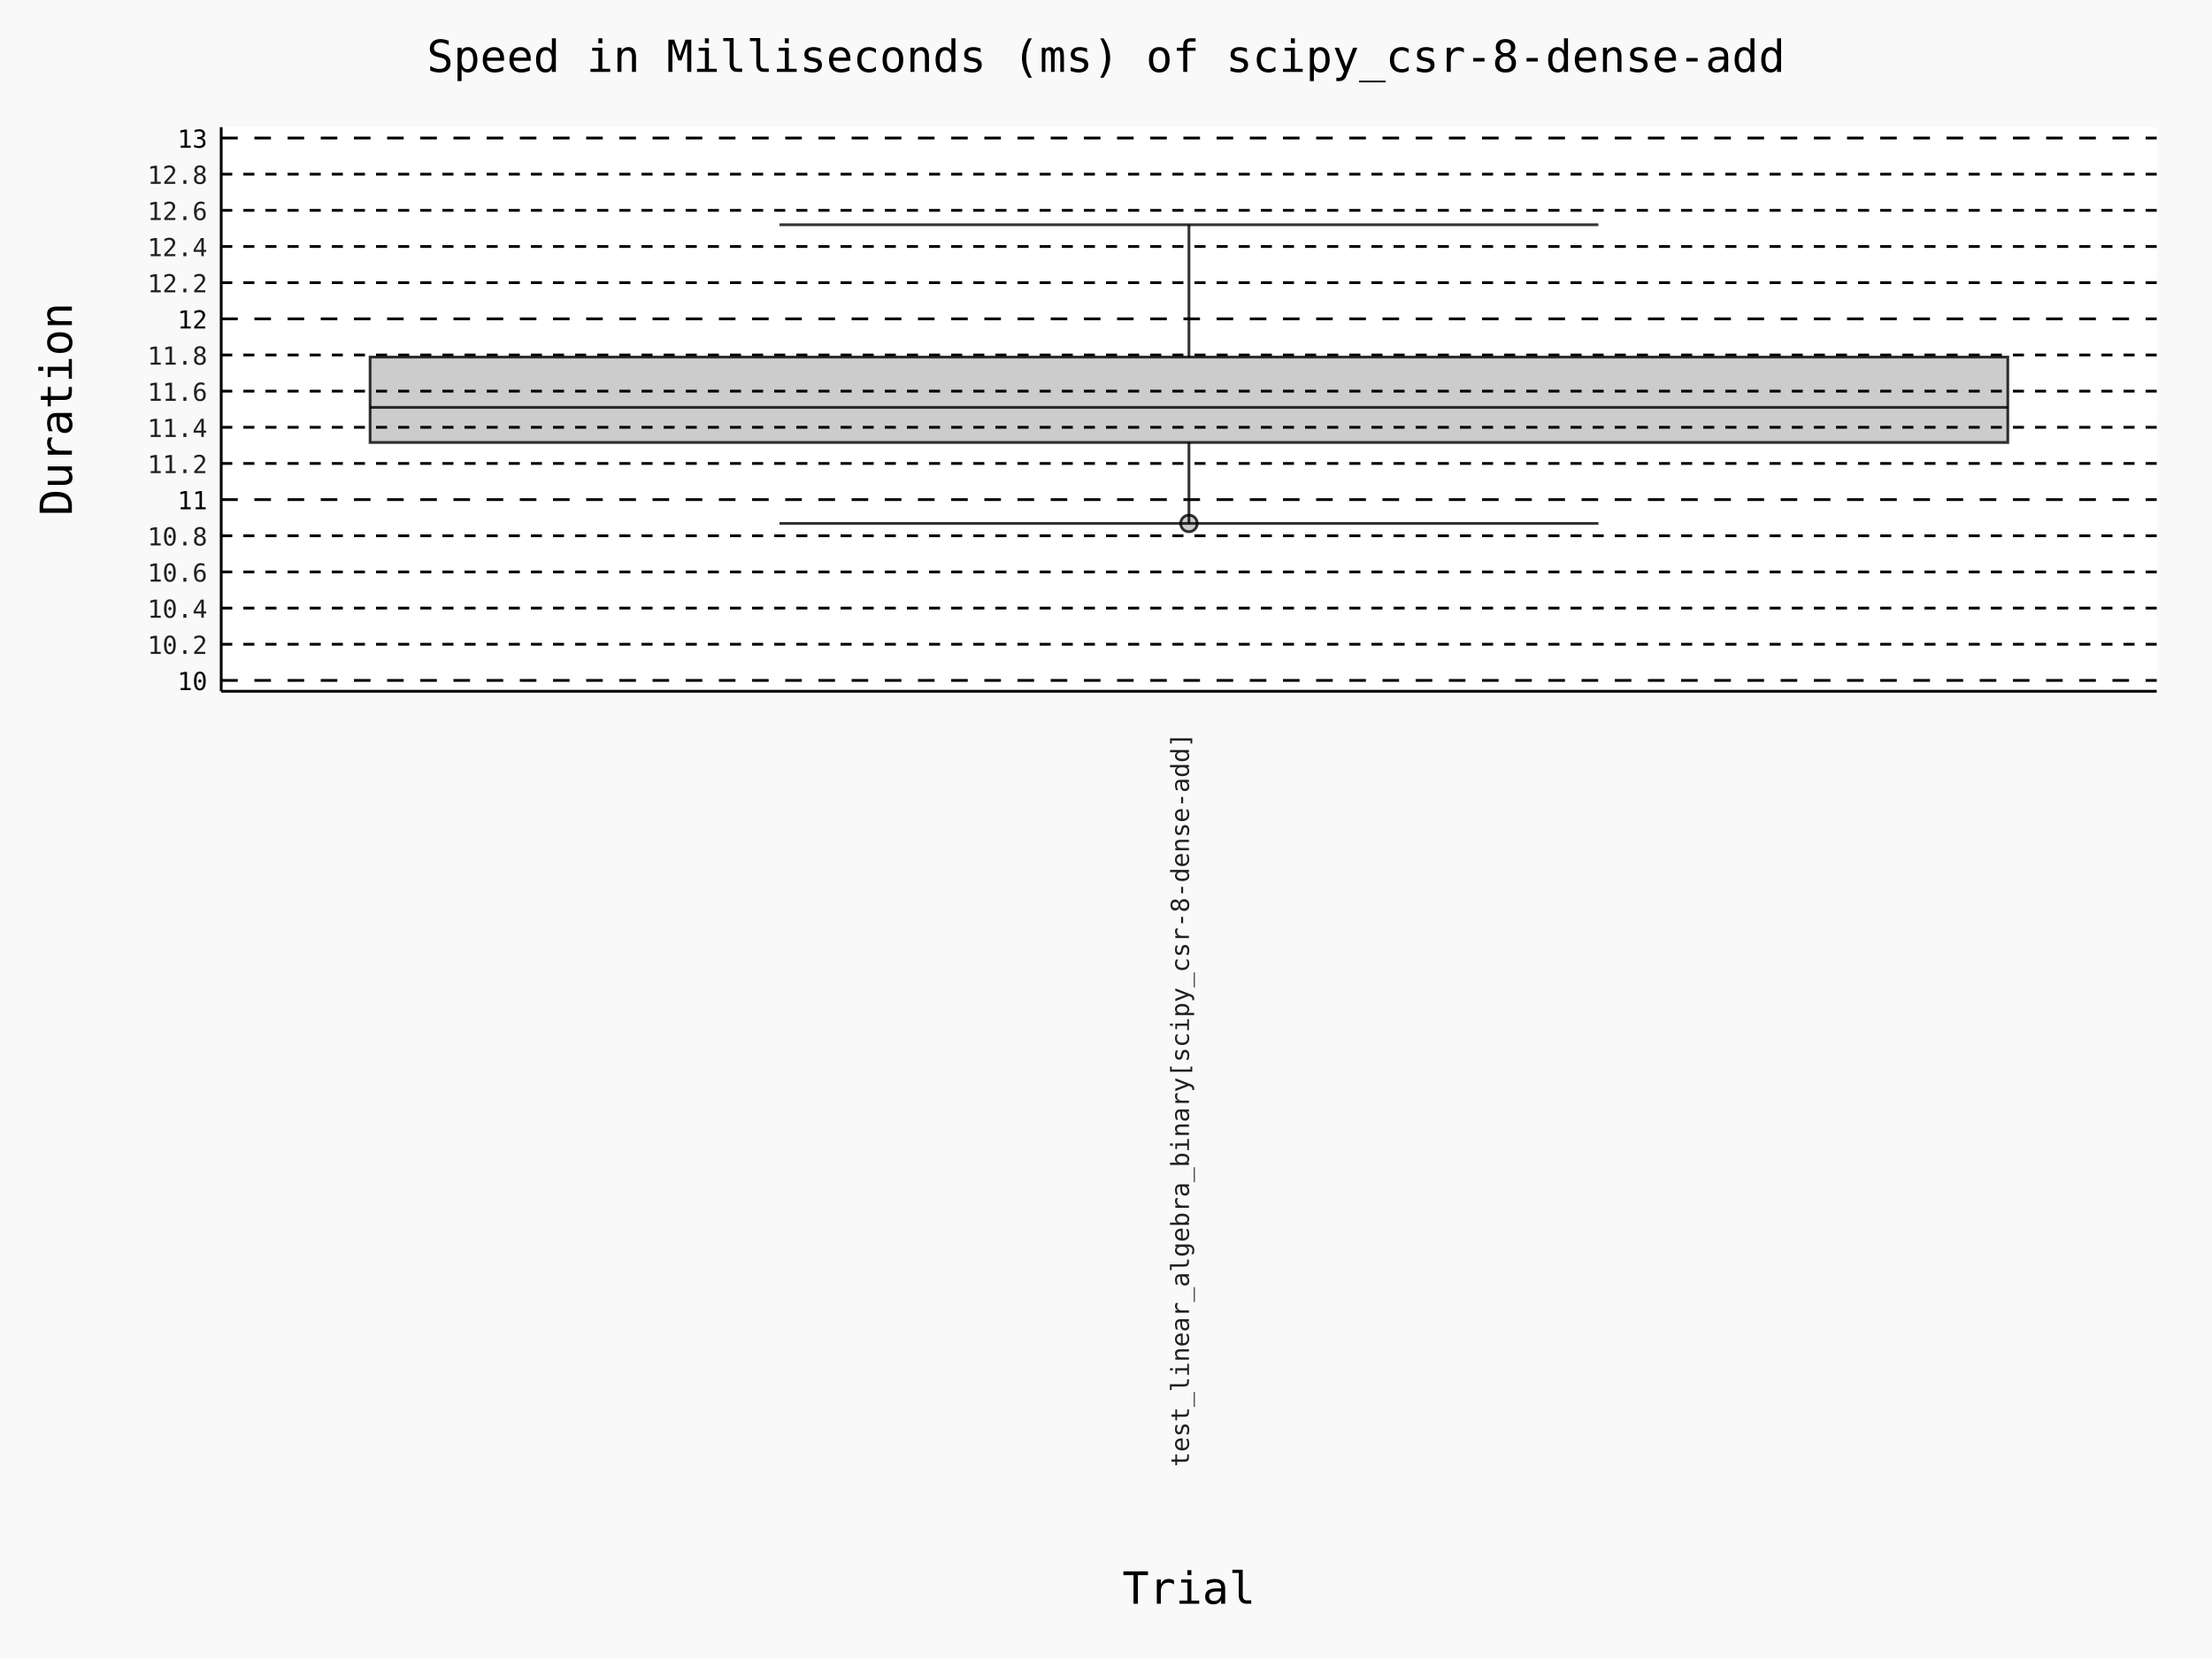
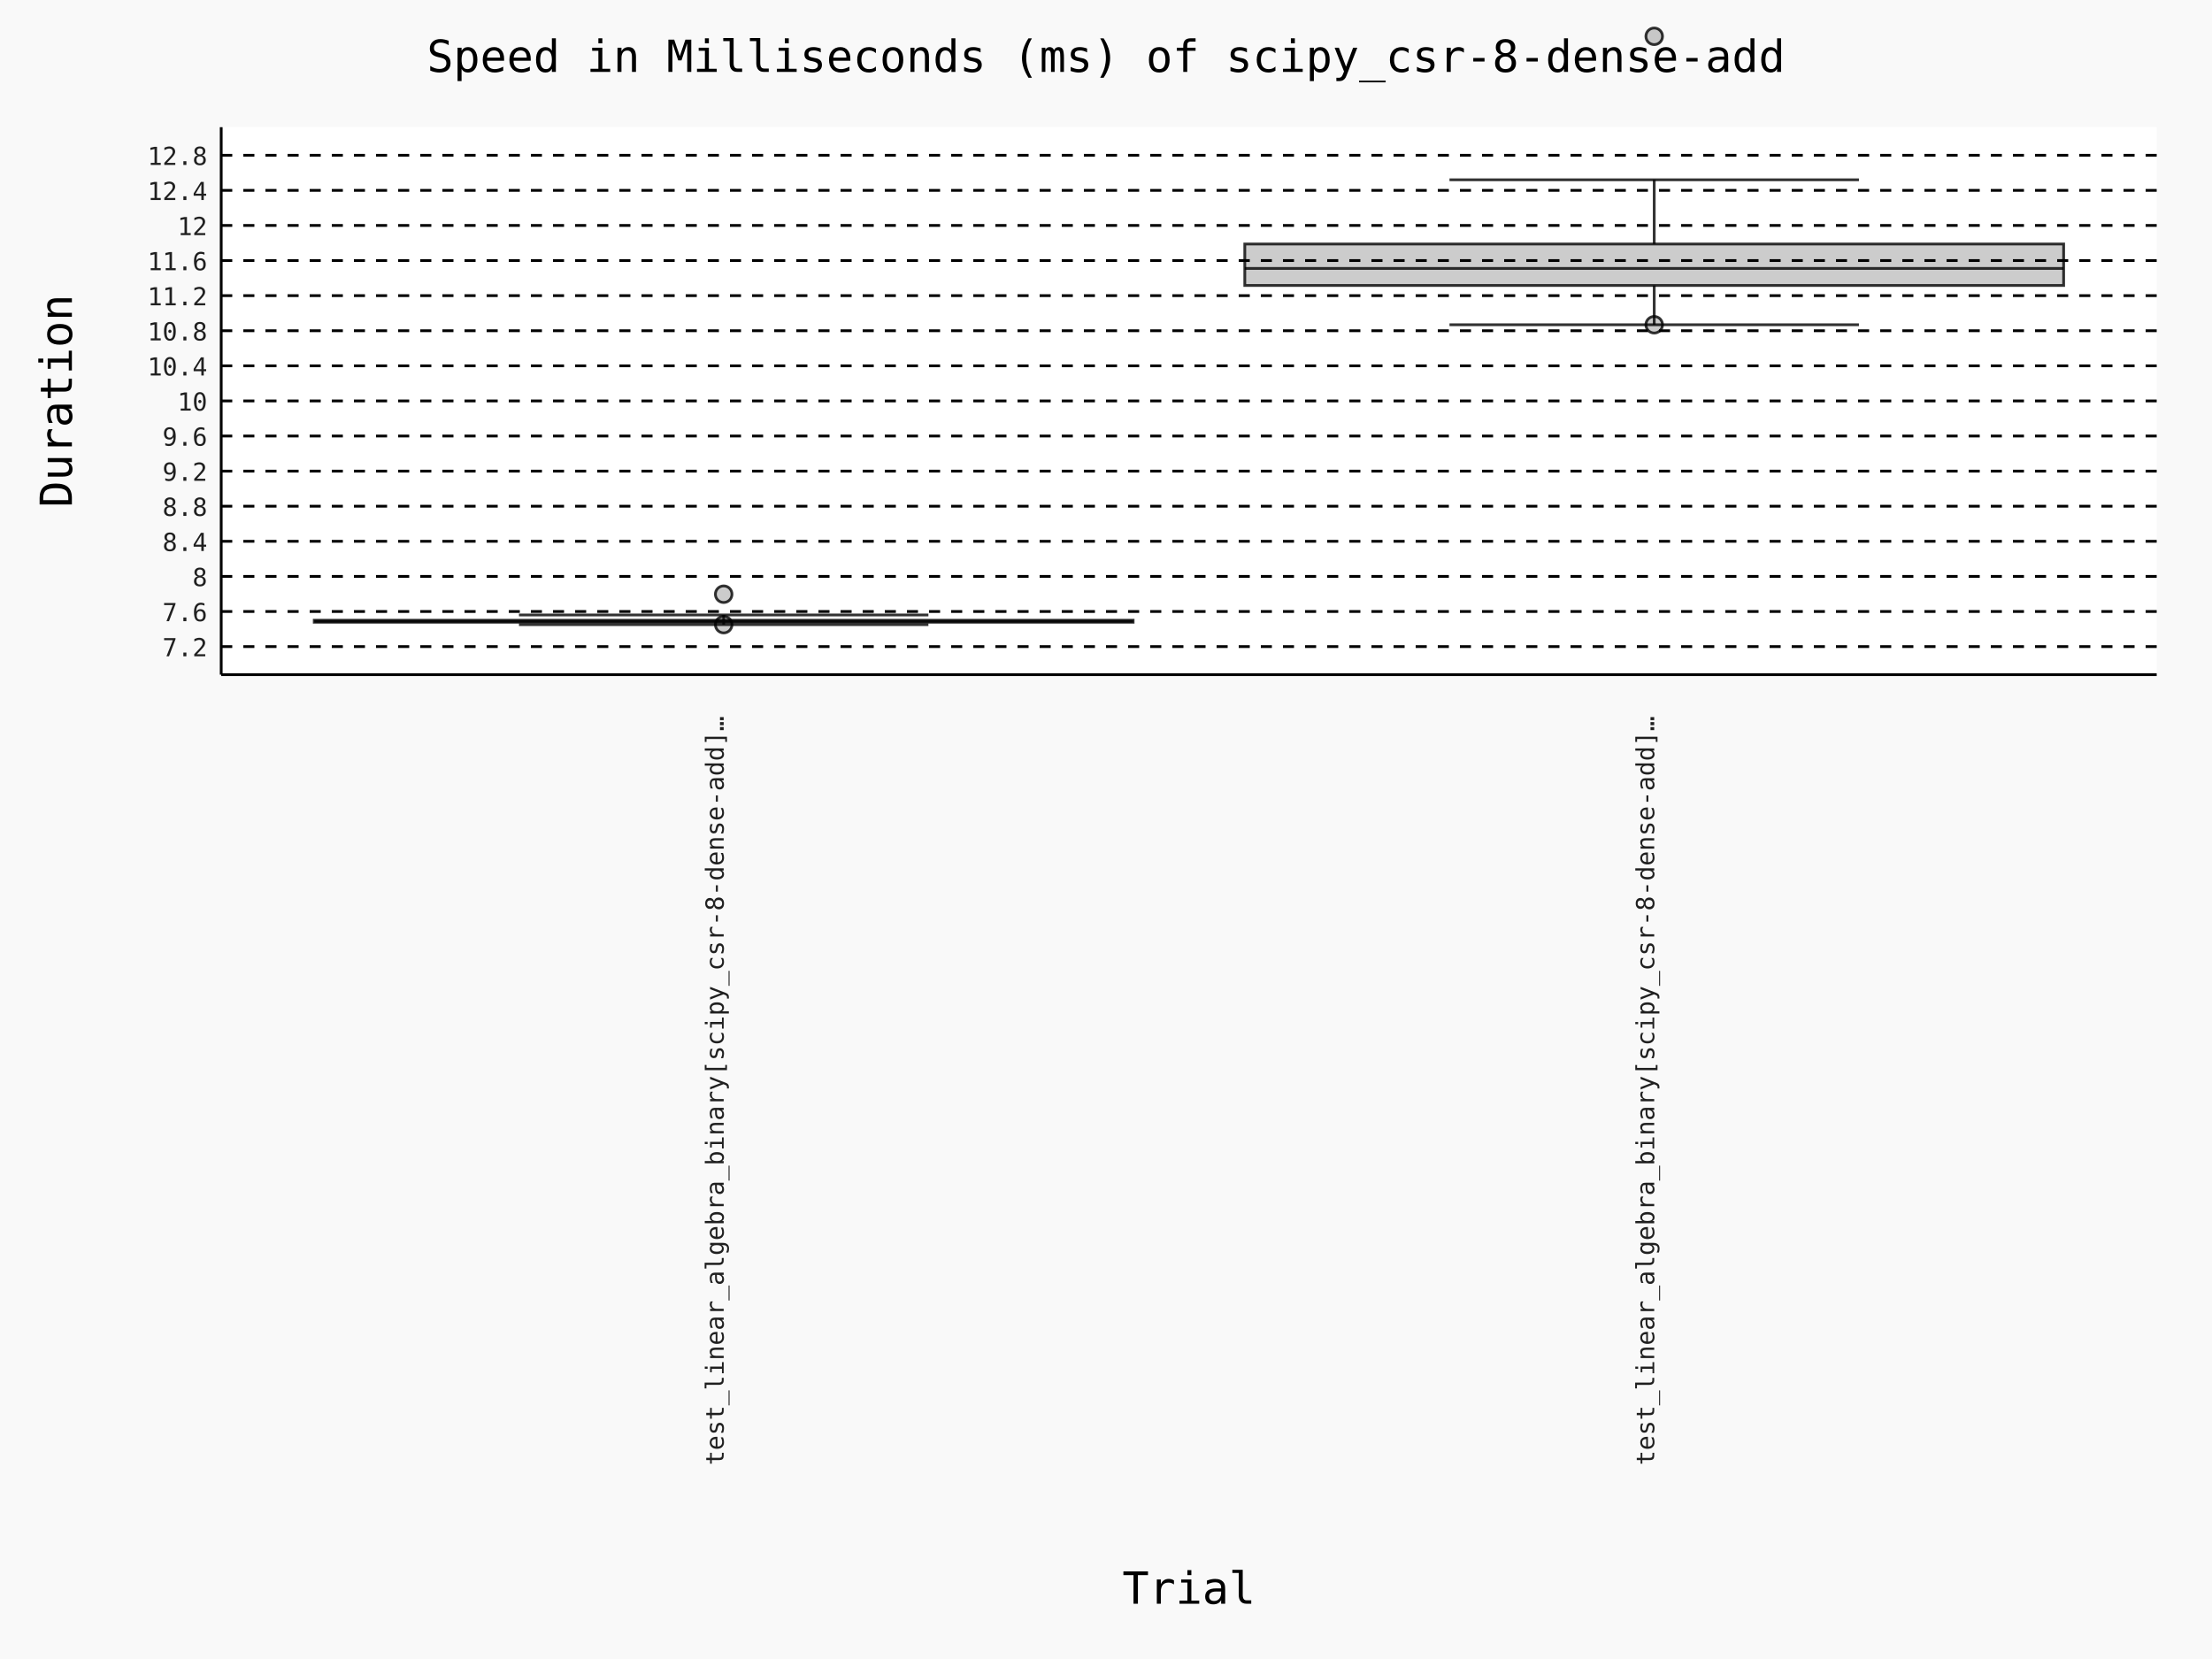
- <svg xmlns="http://www.w3.org/2000/svg" id="chart-80100353-2951-4cd1-8331-9209027669fd" class="pygal-chart" viewBox="0 0 800 600">
+ <svg xmlns="http://www.w3.org/2000/svg" id="chart-5168aa80-6830-4778-abbe-ad2cb0777512" class="pygal-chart" viewBox="0 0 800 600">
  <defs>
-     <style type="text/css">#chart-80100353-2951-4cd1-8331-9209027669fd{-webkit-user-select:none;-webkit-font-smoothing:antialiased;font-family:Consolas,"Deja Vu Sans Mono","Bitstream Vera Sans Mono","Courier New",monospace}#chart-80100353-2951-4cd1-8331-9209027669fd .title{font-family:Consolas,"Deja Vu Sans Mono","Bitstream Vera Sans Mono","Courier New",monospace;font-size:16px}#chart-80100353-2951-4cd1-8331-9209027669fd .legends .legend text{font-family:Consolas,"Deja Vu Sans Mono","Bitstream Vera Sans Mono","Courier New",monospace;font-size:14px}#chart-80100353-2951-4cd1-8331-9209027669fd .axis text{font-family:Consolas,"Deja Vu Sans Mono","Bitstream Vera Sans Mono","Courier New",monospace;font-size:10px}#chart-80100353-2951-4cd1-8331-9209027669fd .axis text.major{font-family:Consolas,"Deja Vu Sans Mono","Bitstream Vera Sans Mono","Courier New",monospace;font-size:10px}#chart-80100353-2951-4cd1-8331-9209027669fd .text-overlay text.value{font-family:Consolas,"Deja Vu Sans Mono","Bitstream Vera Sans Mono","Courier New",monospace;font-size:16px}#chart-80100353-2951-4cd1-8331-9209027669fd .text-overlay text.label{font-family:Consolas,"Deja Vu Sans Mono","Bitstream Vera Sans Mono","Courier New",monospace;font-size:10px}#chart-80100353-2951-4cd1-8331-9209027669fd .tooltip{font-family:Consolas,"Deja Vu Sans Mono","Bitstream Vera Sans Mono","Courier New",monospace;font-size:14px}#chart-80100353-2951-4cd1-8331-9209027669fd text.no_data{font-family:Consolas,"Deja Vu Sans Mono","Bitstream Vera Sans Mono","Courier New",monospace;font-size:64px}
- #chart-80100353-2951-4cd1-8331-9209027669fd{background-color:rgba(249,249,249,1)}#chart-80100353-2951-4cd1-8331-9209027669fd path,#chart-80100353-2951-4cd1-8331-9209027669fd line,#chart-80100353-2951-4cd1-8331-9209027669fd rect,#chart-80100353-2951-4cd1-8331-9209027669fd circle{-webkit-transition:150ms;-moz-transition:150ms;transition:150ms}#chart-80100353-2951-4cd1-8331-9209027669fd .graph &gt; .background{fill:rgba(249,249,249,1)}#chart-80100353-2951-4cd1-8331-9209027669fd .plot &gt; .background{fill:rgba(255,255,255,1)}#chart-80100353-2951-4cd1-8331-9209027669fd .graph{fill:rgba(0,0,0,.87)}#chart-80100353-2951-4cd1-8331-9209027669fd text.no_data{fill:rgba(0,0,0,1)}#chart-80100353-2951-4cd1-8331-9209027669fd .title{fill:rgba(0,0,0,1)}#chart-80100353-2951-4cd1-8331-9209027669fd .legends .legend text{fill:rgba(0,0,0,.87)}#chart-80100353-2951-4cd1-8331-9209027669fd .legends .legend:hover text{fill:rgba(0,0,0,1)}#chart-80100353-2951-4cd1-8331-9209027669fd .axis .line{stroke:rgba(0,0,0,1)}#chart-80100353-2951-4cd1-8331-9209027669fd .axis .guide.line{stroke:rgba(0,0,0,.54)}#chart-80100353-2951-4cd1-8331-9209027669fd .axis .major.line{stroke:rgba(0,0,0,.87)}#chart-80100353-2951-4cd1-8331-9209027669fd .axis text.major{fill:rgba(0,0,0,1)}#chart-80100353-2951-4cd1-8331-9209027669fd .axis.y .guides:hover .guide.line,#chart-80100353-2951-4cd1-8331-9209027669fd .line-graph .axis.x .guides:hover .guide.line,#chart-80100353-2951-4cd1-8331-9209027669fd .stackedline-graph .axis.x .guides:hover .guide.line,#chart-80100353-2951-4cd1-8331-9209027669fd .xy-graph .axis.x .guides:hover .guide.line{stroke:rgba(0,0,0,1)}#chart-80100353-2951-4cd1-8331-9209027669fd .axis .guides:hover text{fill:rgba(0,0,0,1)}#chart-80100353-2951-4cd1-8331-9209027669fd .reactive{fill-opacity:.7;stroke-opacity:.8;stroke-width:1}#chart-80100353-2951-4cd1-8331-9209027669fd .ci{stroke:rgba(0,0,0,.87)}#chart-80100353-2951-4cd1-8331-9209027669fd .reactive.active,#chart-80100353-2951-4cd1-8331-9209027669fd .active .reactive{fill-opacity:.8;stroke-opacity:.9;stroke-width:4}#chart-80100353-2951-4cd1-8331-9209027669fd .ci .reactive.active{stroke-width:1.5}#chart-80100353-2951-4cd1-8331-9209027669fd .series text{fill:rgba(0,0,0,1)}#chart-80100353-2951-4cd1-8331-9209027669fd .tooltip rect{fill:rgba(255,255,255,1);stroke:rgba(0,0,0,1);-webkit-transition:opacity 150ms;-moz-transition:opacity 150ms;transition:opacity 150ms}#chart-80100353-2951-4cd1-8331-9209027669fd .tooltip .label{fill:rgba(0,0,0,.87)}#chart-80100353-2951-4cd1-8331-9209027669fd .tooltip .label{fill:rgba(0,0,0,.87)}#chart-80100353-2951-4cd1-8331-9209027669fd .tooltip .legend{font-size:.8em;fill:rgba(0,0,0,.54)}#chart-80100353-2951-4cd1-8331-9209027669fd .tooltip .x_label{font-size:.6em;fill:rgba(0,0,0,1)}#chart-80100353-2951-4cd1-8331-9209027669fd .tooltip .xlink{font-size:.5em;text-decoration:underline}#chart-80100353-2951-4cd1-8331-9209027669fd .tooltip .value{font-size:1.5em}#chart-80100353-2951-4cd1-8331-9209027669fd .bound{font-size:.5em}#chart-80100353-2951-4cd1-8331-9209027669fd .max-value{font-size:.75em;fill:rgba(0,0,0,.54)}#chart-80100353-2951-4cd1-8331-9209027669fd .map-element{fill:rgba(255,255,255,1);stroke:rgba(0,0,0,.54) !important}#chart-80100353-2951-4cd1-8331-9209027669fd .map-element .reactive{fill-opacity:inherit;stroke-opacity:inherit}#chart-80100353-2951-4cd1-8331-9209027669fd .color-0,#chart-80100353-2951-4cd1-8331-9209027669fd .color-0 a:visited{stroke:#000000;fill:#000000}#chart-80100353-2951-4cd1-8331-9209027669fd .text-overlay .color-0 text{fill:white}
- #chart-80100353-2951-4cd1-8331-9209027669fd text.no_data{text-anchor:middle}#chart-80100353-2951-4cd1-8331-9209027669fd .guide.line{fill:none}#chart-80100353-2951-4cd1-8331-9209027669fd .centered{text-anchor:middle}#chart-80100353-2951-4cd1-8331-9209027669fd .title{text-anchor:middle}#chart-80100353-2951-4cd1-8331-9209027669fd .legends .legend text{fill-opacity:1}#chart-80100353-2951-4cd1-8331-9209027669fd .axis.x text{text-anchor:middle}#chart-80100353-2951-4cd1-8331-9209027669fd .axis.x:not(.web) text[transform]{text-anchor:start}#chart-80100353-2951-4cd1-8331-9209027669fd .axis.x:not(.web) text[transform].backwards{text-anchor:end}#chart-80100353-2951-4cd1-8331-9209027669fd .axis.y text{text-anchor:end}#chart-80100353-2951-4cd1-8331-9209027669fd .axis.y text[transform].backwards{text-anchor:start}#chart-80100353-2951-4cd1-8331-9209027669fd .axis.y2 text{text-anchor:start}#chart-80100353-2951-4cd1-8331-9209027669fd .axis.y2 text[transform].backwards{text-anchor:end}#chart-80100353-2951-4cd1-8331-9209027669fd .axis .guide.line{stroke-dasharray:4,4;stroke:black}#chart-80100353-2951-4cd1-8331-9209027669fd .axis .major.guide.line{stroke-dasharray:6,6;stroke:black}#chart-80100353-2951-4cd1-8331-9209027669fd .horizontal .axis.y .guide.line,#chart-80100353-2951-4cd1-8331-9209027669fd .horizontal .axis.y2 .guide.line,#chart-80100353-2951-4cd1-8331-9209027669fd .vertical .axis.x .guide.line{opacity:0}#chart-80100353-2951-4cd1-8331-9209027669fd .horizontal .axis.always_show .guide.line,#chart-80100353-2951-4cd1-8331-9209027669fd .vertical .axis.always_show .guide.line{opacity:1 !important}#chart-80100353-2951-4cd1-8331-9209027669fd .axis.y .guides:hover .guide.line,#chart-80100353-2951-4cd1-8331-9209027669fd .axis.y2 .guides:hover .guide.line,#chart-80100353-2951-4cd1-8331-9209027669fd .axis.x .guides:hover .guide.line{opacity:1}#chart-80100353-2951-4cd1-8331-9209027669fd .axis .guides:hover text{opacity:1}#chart-80100353-2951-4cd1-8331-9209027669fd .nofill{fill:none}#chart-80100353-2951-4cd1-8331-9209027669fd .subtle-fill{fill-opacity:.2}#chart-80100353-2951-4cd1-8331-9209027669fd .dot{stroke-width:1px;fill-opacity:1;stroke-opacity:1}#chart-80100353-2951-4cd1-8331-9209027669fd .dot.active{stroke-width:5px}#chart-80100353-2951-4cd1-8331-9209027669fd .dot.negative{fill:transparent}#chart-80100353-2951-4cd1-8331-9209027669fd text,#chart-80100353-2951-4cd1-8331-9209027669fd tspan{stroke:none !important}#chart-80100353-2951-4cd1-8331-9209027669fd .series text.active{opacity:1}#chart-80100353-2951-4cd1-8331-9209027669fd .tooltip rect{fill-opacity:.95;stroke-width:.5}#chart-80100353-2951-4cd1-8331-9209027669fd .tooltip text{fill-opacity:1}#chart-80100353-2951-4cd1-8331-9209027669fd .showable{visibility:hidden}#chart-80100353-2951-4cd1-8331-9209027669fd .showable.shown{visibility:visible}#chart-80100353-2951-4cd1-8331-9209027669fd .gauge-background{fill:rgba(229,229,229,1);stroke:none}#chart-80100353-2951-4cd1-8331-9209027669fd .bg-lines{stroke:rgba(249,249,249,1);stroke-width:2px}
+     <style type="text/css">#chart-5168aa80-6830-4778-abbe-ad2cb0777512{-webkit-user-select:none;-webkit-font-smoothing:antialiased;font-family:Consolas,"Deja Vu Sans Mono","Bitstream Vera Sans Mono","Courier New",monospace}#chart-5168aa80-6830-4778-abbe-ad2cb0777512 .title{font-family:Consolas,"Deja Vu Sans Mono","Bitstream Vera Sans Mono","Courier New",monospace;font-size:16px}#chart-5168aa80-6830-4778-abbe-ad2cb0777512 .legends .legend text{font-family:Consolas,"Deja Vu Sans Mono","Bitstream Vera Sans Mono","Courier New",monospace;font-size:14px}#chart-5168aa80-6830-4778-abbe-ad2cb0777512 .axis text{font-family:Consolas,"Deja Vu Sans Mono","Bitstream Vera Sans Mono","Courier New",monospace;font-size:10px}#chart-5168aa80-6830-4778-abbe-ad2cb0777512 .axis text.major{font-family:Consolas,"Deja Vu Sans Mono","Bitstream Vera Sans Mono","Courier New",monospace;font-size:10px}#chart-5168aa80-6830-4778-abbe-ad2cb0777512 .text-overlay text.value{font-family:Consolas,"Deja Vu Sans Mono","Bitstream Vera Sans Mono","Courier New",monospace;font-size:16px}#chart-5168aa80-6830-4778-abbe-ad2cb0777512 .text-overlay text.label{font-family:Consolas,"Deja Vu Sans Mono","Bitstream Vera Sans Mono","Courier New",monospace;font-size:10px}#chart-5168aa80-6830-4778-abbe-ad2cb0777512 .tooltip{font-family:Consolas,"Deja Vu Sans Mono","Bitstream Vera Sans Mono","Courier New",monospace;font-size:14px}#chart-5168aa80-6830-4778-abbe-ad2cb0777512 text.no_data{font-family:Consolas,"Deja Vu Sans Mono","Bitstream Vera Sans Mono","Courier New",monospace;font-size:64px}
+ #chart-5168aa80-6830-4778-abbe-ad2cb0777512{background-color:rgba(249,249,249,1)}#chart-5168aa80-6830-4778-abbe-ad2cb0777512 path,#chart-5168aa80-6830-4778-abbe-ad2cb0777512 line,#chart-5168aa80-6830-4778-abbe-ad2cb0777512 rect,#chart-5168aa80-6830-4778-abbe-ad2cb0777512 circle{-webkit-transition:150ms;-moz-transition:150ms;transition:150ms}#chart-5168aa80-6830-4778-abbe-ad2cb0777512 .graph &gt; .background{fill:rgba(249,249,249,1)}#chart-5168aa80-6830-4778-abbe-ad2cb0777512 .plot &gt; .background{fill:rgba(255,255,255,1)}#chart-5168aa80-6830-4778-abbe-ad2cb0777512 .graph{fill:rgba(0,0,0,.87)}#chart-5168aa80-6830-4778-abbe-ad2cb0777512 text.no_data{fill:rgba(0,0,0,1)}#chart-5168aa80-6830-4778-abbe-ad2cb0777512 .title{fill:rgba(0,0,0,1)}#chart-5168aa80-6830-4778-abbe-ad2cb0777512 .legends .legend text{fill:rgba(0,0,0,.87)}#chart-5168aa80-6830-4778-abbe-ad2cb0777512 .legends .legend:hover text{fill:rgba(0,0,0,1)}#chart-5168aa80-6830-4778-abbe-ad2cb0777512 .axis .line{stroke:rgba(0,0,0,1)}#chart-5168aa80-6830-4778-abbe-ad2cb0777512 .axis .guide.line{stroke:rgba(0,0,0,.54)}#chart-5168aa80-6830-4778-abbe-ad2cb0777512 .axis .major.line{stroke:rgba(0,0,0,.87)}#chart-5168aa80-6830-4778-abbe-ad2cb0777512 .axis text.major{fill:rgba(0,0,0,1)}#chart-5168aa80-6830-4778-abbe-ad2cb0777512 .axis.y .guides:hover .guide.line,#chart-5168aa80-6830-4778-abbe-ad2cb0777512 .line-graph .axis.x .guides:hover .guide.line,#chart-5168aa80-6830-4778-abbe-ad2cb0777512 .stackedline-graph .axis.x .guides:hover .guide.line,#chart-5168aa80-6830-4778-abbe-ad2cb0777512 .xy-graph .axis.x .guides:hover .guide.line{stroke:rgba(0,0,0,1)}#chart-5168aa80-6830-4778-abbe-ad2cb0777512 .axis .guides:hover text{fill:rgba(0,0,0,1)}#chart-5168aa80-6830-4778-abbe-ad2cb0777512 .reactive{fill-opacity:.7;stroke-opacity:.8;stroke-width:1}#chart-5168aa80-6830-4778-abbe-ad2cb0777512 .ci{stroke:rgba(0,0,0,.87)}#chart-5168aa80-6830-4778-abbe-ad2cb0777512 .reactive.active,#chart-5168aa80-6830-4778-abbe-ad2cb0777512 .active .reactive{fill-opacity:.8;stroke-opacity:.9;stroke-width:4}#chart-5168aa80-6830-4778-abbe-ad2cb0777512 .ci .reactive.active{stroke-width:1.5}#chart-5168aa80-6830-4778-abbe-ad2cb0777512 .series text{fill:rgba(0,0,0,1)}#chart-5168aa80-6830-4778-abbe-ad2cb0777512 .tooltip rect{fill:rgba(255,255,255,1);stroke:rgba(0,0,0,1);-webkit-transition:opacity 150ms;-moz-transition:opacity 150ms;transition:opacity 150ms}#chart-5168aa80-6830-4778-abbe-ad2cb0777512 .tooltip .label{fill:rgba(0,0,0,.87)}#chart-5168aa80-6830-4778-abbe-ad2cb0777512 .tooltip .label{fill:rgba(0,0,0,.87)}#chart-5168aa80-6830-4778-abbe-ad2cb0777512 .tooltip .legend{font-size:.8em;fill:rgba(0,0,0,.54)}#chart-5168aa80-6830-4778-abbe-ad2cb0777512 .tooltip .x_label{font-size:.6em;fill:rgba(0,0,0,1)}#chart-5168aa80-6830-4778-abbe-ad2cb0777512 .tooltip .xlink{font-size:.5em;text-decoration:underline}#chart-5168aa80-6830-4778-abbe-ad2cb0777512 .tooltip .value{font-size:1.5em}#chart-5168aa80-6830-4778-abbe-ad2cb0777512 .bound{font-size:.5em}#chart-5168aa80-6830-4778-abbe-ad2cb0777512 .max-value{font-size:.75em;fill:rgba(0,0,0,.54)}#chart-5168aa80-6830-4778-abbe-ad2cb0777512 .map-element{fill:rgba(255,255,255,1);stroke:rgba(0,0,0,.54) !important}#chart-5168aa80-6830-4778-abbe-ad2cb0777512 .map-element .reactive{fill-opacity:inherit;stroke-opacity:inherit}#chart-5168aa80-6830-4778-abbe-ad2cb0777512 .color-0,#chart-5168aa80-6830-4778-abbe-ad2cb0777512 .color-0 a:visited{stroke:#000000;fill:#000000}#chart-5168aa80-6830-4778-abbe-ad2cb0777512 .color-1,#chart-5168aa80-6830-4778-abbe-ad2cb0777512 .color-1 a:visited{stroke:#000000;fill:#000000}#chart-5168aa80-6830-4778-abbe-ad2cb0777512 .text-overlay .color-0 text{fill:white}#chart-5168aa80-6830-4778-abbe-ad2cb0777512 .text-overlay .color-1 text{fill:white}
+ #chart-5168aa80-6830-4778-abbe-ad2cb0777512 text.no_data{text-anchor:middle}#chart-5168aa80-6830-4778-abbe-ad2cb0777512 .guide.line{fill:none}#chart-5168aa80-6830-4778-abbe-ad2cb0777512 .centered{text-anchor:middle}#chart-5168aa80-6830-4778-abbe-ad2cb0777512 .title{text-anchor:middle}#chart-5168aa80-6830-4778-abbe-ad2cb0777512 .legends .legend text{fill-opacity:1}#chart-5168aa80-6830-4778-abbe-ad2cb0777512 .axis.x text{text-anchor:middle}#chart-5168aa80-6830-4778-abbe-ad2cb0777512 .axis.x:not(.web) text[transform]{text-anchor:start}#chart-5168aa80-6830-4778-abbe-ad2cb0777512 .axis.x:not(.web) text[transform].backwards{text-anchor:end}#chart-5168aa80-6830-4778-abbe-ad2cb0777512 .axis.y text{text-anchor:end}#chart-5168aa80-6830-4778-abbe-ad2cb0777512 .axis.y text[transform].backwards{text-anchor:start}#chart-5168aa80-6830-4778-abbe-ad2cb0777512 .axis.y2 text{text-anchor:start}#chart-5168aa80-6830-4778-abbe-ad2cb0777512 .axis.y2 text[transform].backwards{text-anchor:end}#chart-5168aa80-6830-4778-abbe-ad2cb0777512 .axis .guide.line{stroke-dasharray:4,4;stroke:black}#chart-5168aa80-6830-4778-abbe-ad2cb0777512 .axis .major.guide.line{stroke-dasharray:6,6;stroke:black}#chart-5168aa80-6830-4778-abbe-ad2cb0777512 .horizontal .axis.y .guide.line,#chart-5168aa80-6830-4778-abbe-ad2cb0777512 .horizontal .axis.y2 .guide.line,#chart-5168aa80-6830-4778-abbe-ad2cb0777512 .vertical .axis.x .guide.line{opacity:0}#chart-5168aa80-6830-4778-abbe-ad2cb0777512 .horizontal .axis.always_show .guide.line,#chart-5168aa80-6830-4778-abbe-ad2cb0777512 .vertical .axis.always_show .guide.line{opacity:1 !important}#chart-5168aa80-6830-4778-abbe-ad2cb0777512 .axis.y .guides:hover .guide.line,#chart-5168aa80-6830-4778-abbe-ad2cb0777512 .axis.y2 .guides:hover .guide.line,#chart-5168aa80-6830-4778-abbe-ad2cb0777512 .axis.x .guides:hover .guide.line{opacity:1}#chart-5168aa80-6830-4778-abbe-ad2cb0777512 .axis .guides:hover text{opacity:1}#chart-5168aa80-6830-4778-abbe-ad2cb0777512 .nofill{fill:none}#chart-5168aa80-6830-4778-abbe-ad2cb0777512 .subtle-fill{fill-opacity:.2}#chart-5168aa80-6830-4778-abbe-ad2cb0777512 .dot{stroke-width:1px;fill-opacity:1;stroke-opacity:1}#chart-5168aa80-6830-4778-abbe-ad2cb0777512 .dot.active{stroke-width:5px}#chart-5168aa80-6830-4778-abbe-ad2cb0777512 .dot.negative{fill:transparent}#chart-5168aa80-6830-4778-abbe-ad2cb0777512 text,#chart-5168aa80-6830-4778-abbe-ad2cb0777512 tspan{stroke:none !important}#chart-5168aa80-6830-4778-abbe-ad2cb0777512 .series text.active{opacity:1}#chart-5168aa80-6830-4778-abbe-ad2cb0777512 .tooltip rect{fill-opacity:.95;stroke-width:.5}#chart-5168aa80-6830-4778-abbe-ad2cb0777512 .tooltip text{fill-opacity:1}#chart-5168aa80-6830-4778-abbe-ad2cb0777512 .showable{visibility:hidden}#chart-5168aa80-6830-4778-abbe-ad2cb0777512 .showable.shown{visibility:visible}#chart-5168aa80-6830-4778-abbe-ad2cb0777512 .gauge-background{fill:rgba(229,229,229,1);stroke:none}#chart-5168aa80-6830-4778-abbe-ad2cb0777512 .bg-lines{stroke:rgba(249,249,249,1);stroke-width:2px}
.tooltip .value{font-size:1em !important}.axis text{font-size:9px !important}</style>
  </defs>
  <g class="graph custombox-graph vertical">
    <rect x="0" y="0" width="800" height="600" class="background" />
    <g transform="translate(80, 46)" class="plot">
-       <rect x="0" y="0" width="700.0" height="204.0" class="background" />
+       <rect x="0" y="0" width="700.0" height="198.0" class="background" />
      <g class="axis y always_show">
-         <path d="M0 204 h700" class="line" />
+         <path d="M0 198 h700" class="line" />
        <g class="guides">
-           <path d="M0 200.077 h700" class="major guide line" />
-           <text x="-5" y="203.577" class="major">10</text>
+           <path d="M0 187.846 h700" class="guide line" />
+           <text x="-5" y="191.346" class="">7.2</text>
        </g>
        <g class="guides">
-           <path d="M0 187 h700" class="guide line" />
-           <text x="-5" y="190.5" class="">10.2</text>
+           <path d="M0 175.154 h700" class="guide line" />
+           <text x="-5" y="178.654" class="">7.6</text>
        </g>
        <g class="guides">
-           <path d="M0 173.923 h700" class="guide line" />
-           <text x="-5" y="177.423" class="">10.4</text>
+           <path d="M0 162.462 h700" class="guide line" />
+           <text x="-5" y="165.962" class="">8</text>
        </g>
        <g class="guides">
-           <path d="M0 160.846 h700" class="guide line" />
-           <text x="-5" y="164.346" class="">10.6</text>
+           <path d="M0 149.769 h700" class="guide line" />
+           <text x="-5" y="153.269" class="">8.4</text>
        </g>
        <g class="guides">
-           <path d="M0 147.769 h700" class="guide line" />
-           <text x="-5" y="151.269" class="">10.8</text>
+           <path d="M0 137.077 h700" class="guide line" />
+           <text x="-5" y="140.577" class="">8.8</text>
        </g>
        <g class="guides">
-           <path d="M0 134.692 h700" class="major guide line" />
-           <text x="-5" y="138.192" class="major">11</text>
+           <path d="M0 124.385 h700" class="guide line" />
+           <text x="-5" y="127.885" class="">9.2</text>
        </g>
        <g class="guides">
-           <path d="M0 121.615 h700" class="guide line" />
-           <text x="-5" y="125.115" class="">11.2</text>
+           <path d="M0 111.692 h700" class="guide line" />
+           <text x="-5" y="115.192" class="">9.6</text>
        </g>
        <g class="guides">
-           <path d="M0 108.538 h700" class="guide line" />
-           <text x="-5" y="112.038" class="">11.4</text>
+           <path d="M0 99 h700" class="guide line" />
+           <text x="-5" y="102.5" class="">10</text>
        </g>
        <g class="guides">
-           <path d="M0 95.462 h700" class="guide line" />
-           <text x="-5" y="98.962" class="">11.6</text>
+           <path d="M0 86.308 h700" class="guide line" />
+           <text x="-5" y="89.808" class="">10.4</text>
        </g>
        <g class="guides">
-           <path d="M0 82.385 h700" class="guide line" />
-           <text x="-5" y="85.885" class="">11.8</text>
+           <path d="M0 73.615 h700" class="guide line" />
+           <text x="-5" y="77.115" class="">10.8</text>
        </g>
        <g class="guides">
-           <path d="M0 69.308 h700" class="major guide line" />
-           <text x="-5" y="72.808" class="major">12</text>
+           <path d="M0 60.923 h700" class="guide line" />
+           <text x="-5" y="64.423" class="">11.2</text>
        </g>
        <g class="guides">
-           <path d="M0 56.231 h700" class="guide line" />
-           <text x="-5" y="59.731" class="">12.2</text>
+           <path d="M0 48.231 h700" class="guide line" />
+           <text x="-5" y="51.731" class="">11.6</text>
        </g>
        <g class="guides">
-           <path d="M0 43.154 h700" class="guide line" />
-           <text x="-5" y="46.654" class="">12.4</text>
+           <path d="M0 35.538 h700" class="guide line" />
+           <text x="-5" y="39.038" class="">12</text>
        </g>
        <g class="guides">
-           <path d="M0 30.077 h700" class="guide line" />
-           <text x="-5" y="33.577" class="">12.6</text>
+           <path d="M0 22.846 h700" class="guide line" />
+           <text x="-5" y="26.346" class="">12.4</text>
        </g>
        <g class="guides">
-           <path d="M0 17 h700" class="guide line" />
-           <text x="-5" y="20.5" class="">12.8</text>
-         </g>
-         <g class="guides">
-           <path d="M0 3.923 h700" class="major guide line" />
-           <text x="-5" y="7.423" class="major">13</text>
+           <path d="M0 10.154 h700" class="guide line" />
+           <text x="-5" y="13.654" class="">12.8</text>
        </g>
      </g>
      <g class="axis x">
-         <path d="M0 0 v204" class="line" />
+         <path d="M0 0 v198" class="line" />
        <g class="guides">
-           <path d="M350 0 v204" class="guide line" />
-           <text x="350.0" y="219.0" class="backwards" transform="rotate(270 350 219)">test_linear_algebra_binary[scipy_csr-8-dense-add]</text>
+           <path d="M181.731 0 v198" class="guide line" />
+           <text x="181.731" y="213.0" class="backwards" transform="rotate(270 181.7308 213)">test_linear_algebra_binary[scipy_csr-8-dense-add]…</text>
+         </g>
+         <g class="guides">
+           <path d="M518.269 0 v198" class="guide line" />
+           <text x="518.269" y="213.0" class="backwards" transform="rotate(270 518.2692 213)">test_linear_algebra_binary[scipy_csr-8-dense-add]…</text>
        </g>
      </g>
      <g class="series serie-0 color-0">
        <g class="boxes">
          <g class="box">
-             <path stroke-width="3" d="M201.923 143.307 L498.077 143.307" class="reactive tooltip-trigger" />
-             <path stroke-width="3" d="M53.846 101.337 L646.154 101.337" class="reactive tooltip-trigger" />
-             <path stroke-width="3" d="M201.923 35.279 L498.077 35.279" class="reactive tooltip-trigger" />
-             <path stroke-width="2" d="M350 143.307 L350 114.03" class="reactive tooltip-trigger" />
-             <path stroke-width="2" d="M350 35.279 L350 83.136" class="reactive tooltip-trigger" />
-             <rect x="53.846" y="83.136" height="30.894" width="592.308" class="subtle-fill reactive tooltip-trigger" />
-             <circle cx="350" cy="143.307" r="3" class="subtle-fill reactive tooltip-trigger" />
-             <circle cx="350" cy="-71.65" r="3" class="subtle-fill reactive tooltip-trigger" />
+             <path stroke-width="3" d="M107.692 179.906 L255.769 179.906" class="reactive tooltip-trigger" />
+             <path stroke-width="3" d="M33.654 178.695 L329.808 178.695" class="reactive tooltip-trigger" />
+             <path stroke-width="3" d="M107.692 176.409 L255.769 176.409" class="reactive tooltip-trigger" />
+             <path stroke-width="2" d="M181.731 179.906 L181.731 179.033" class="reactive tooltip-trigger" />
+             <path stroke-width="2" d="M181.731 176.409 L181.731 178.317" class="reactive tooltip-trigger" />
+             <rect x="33.654" y="178.317" height="0.716" width="296.154" class="subtle-fill reactive tooltip-trigger" />
+             <circle cx="181.731" cy="179.906" r="3" class="subtle-fill reactive tooltip-trigger" />
+             <circle cx="181.731" cy="168.904" r="3" class="subtle-fill reactive tooltip-trigger" />
+           </g>
+         </g>
+       </g>
+       <g class="series serie-1 color-1">
+         <g class="boxes">
+           <g class="box">
+             <path stroke-width="3" d="M444.231 71.45 L592.308 71.45" class="reactive tooltip-trigger" />
+             <path stroke-width="3" d="M370.192 51.082 L666.346 51.082" class="reactive tooltip-trigger" />
+             <path stroke-width="3" d="M444.231 19.025 L592.308 19.025" class="reactive tooltip-trigger" />
+             <path stroke-width="2" d="M518.269 71.45 L518.269 57.242" class="reactive tooltip-trigger" />
+             <path stroke-width="2" d="M518.269 19.025 L518.269 42.249" class="reactive tooltip-trigger" />
+             <rect x="370.192" y="42.249" height="14.993" width="296.154" class="subtle-fill reactive tooltip-trigger" />
+             <circle cx="518.269" cy="71.45" r="3" class="subtle-fill reactive tooltip-trigger" />
+             <circle cx="518.269" cy="-32.867" r="3" class="subtle-fill reactive tooltip-trigger" />
          </g>
        </g>
      </g>
    </g>
    <g class="titles">
      <text x="400.0" y="26" class="title plot_title">Speed in Milliseconds (ms) of scipy_csr-8-dense-add</text>
      <text x="430.0" y="580.0" class="title">Trial</text>
-       <text x="0" y="174.0" class="title" transform="rotate(-90 0 148)">Duration</text>
+       <text x="0" y="171.0" class="title" transform="rotate(-90 0 145)">Duration</text>
    </g>
    <g transform="translate(80, 46)" class="plot overlay">
      <g class="series serie-0 color-0" />
+       <g class="series serie-1 color-1" />
    </g>
    <g transform="translate(80, 46)" class="plot text-overlay">
      <g class="series serie-0 color-0" />
+       <g class="series serie-1 color-1" />
    </g>
    <g transform="translate(80, 46)" class="plot tooltip-overlay">
      <g transform="translate(0 0)" style="opacity: 0" class="tooltip">
        <rect rx="0" ry="0" width="0" height="0" class="tooltip-box" />
        <g class="text" />
      </g>
    </g>
  </g>
</svg>
